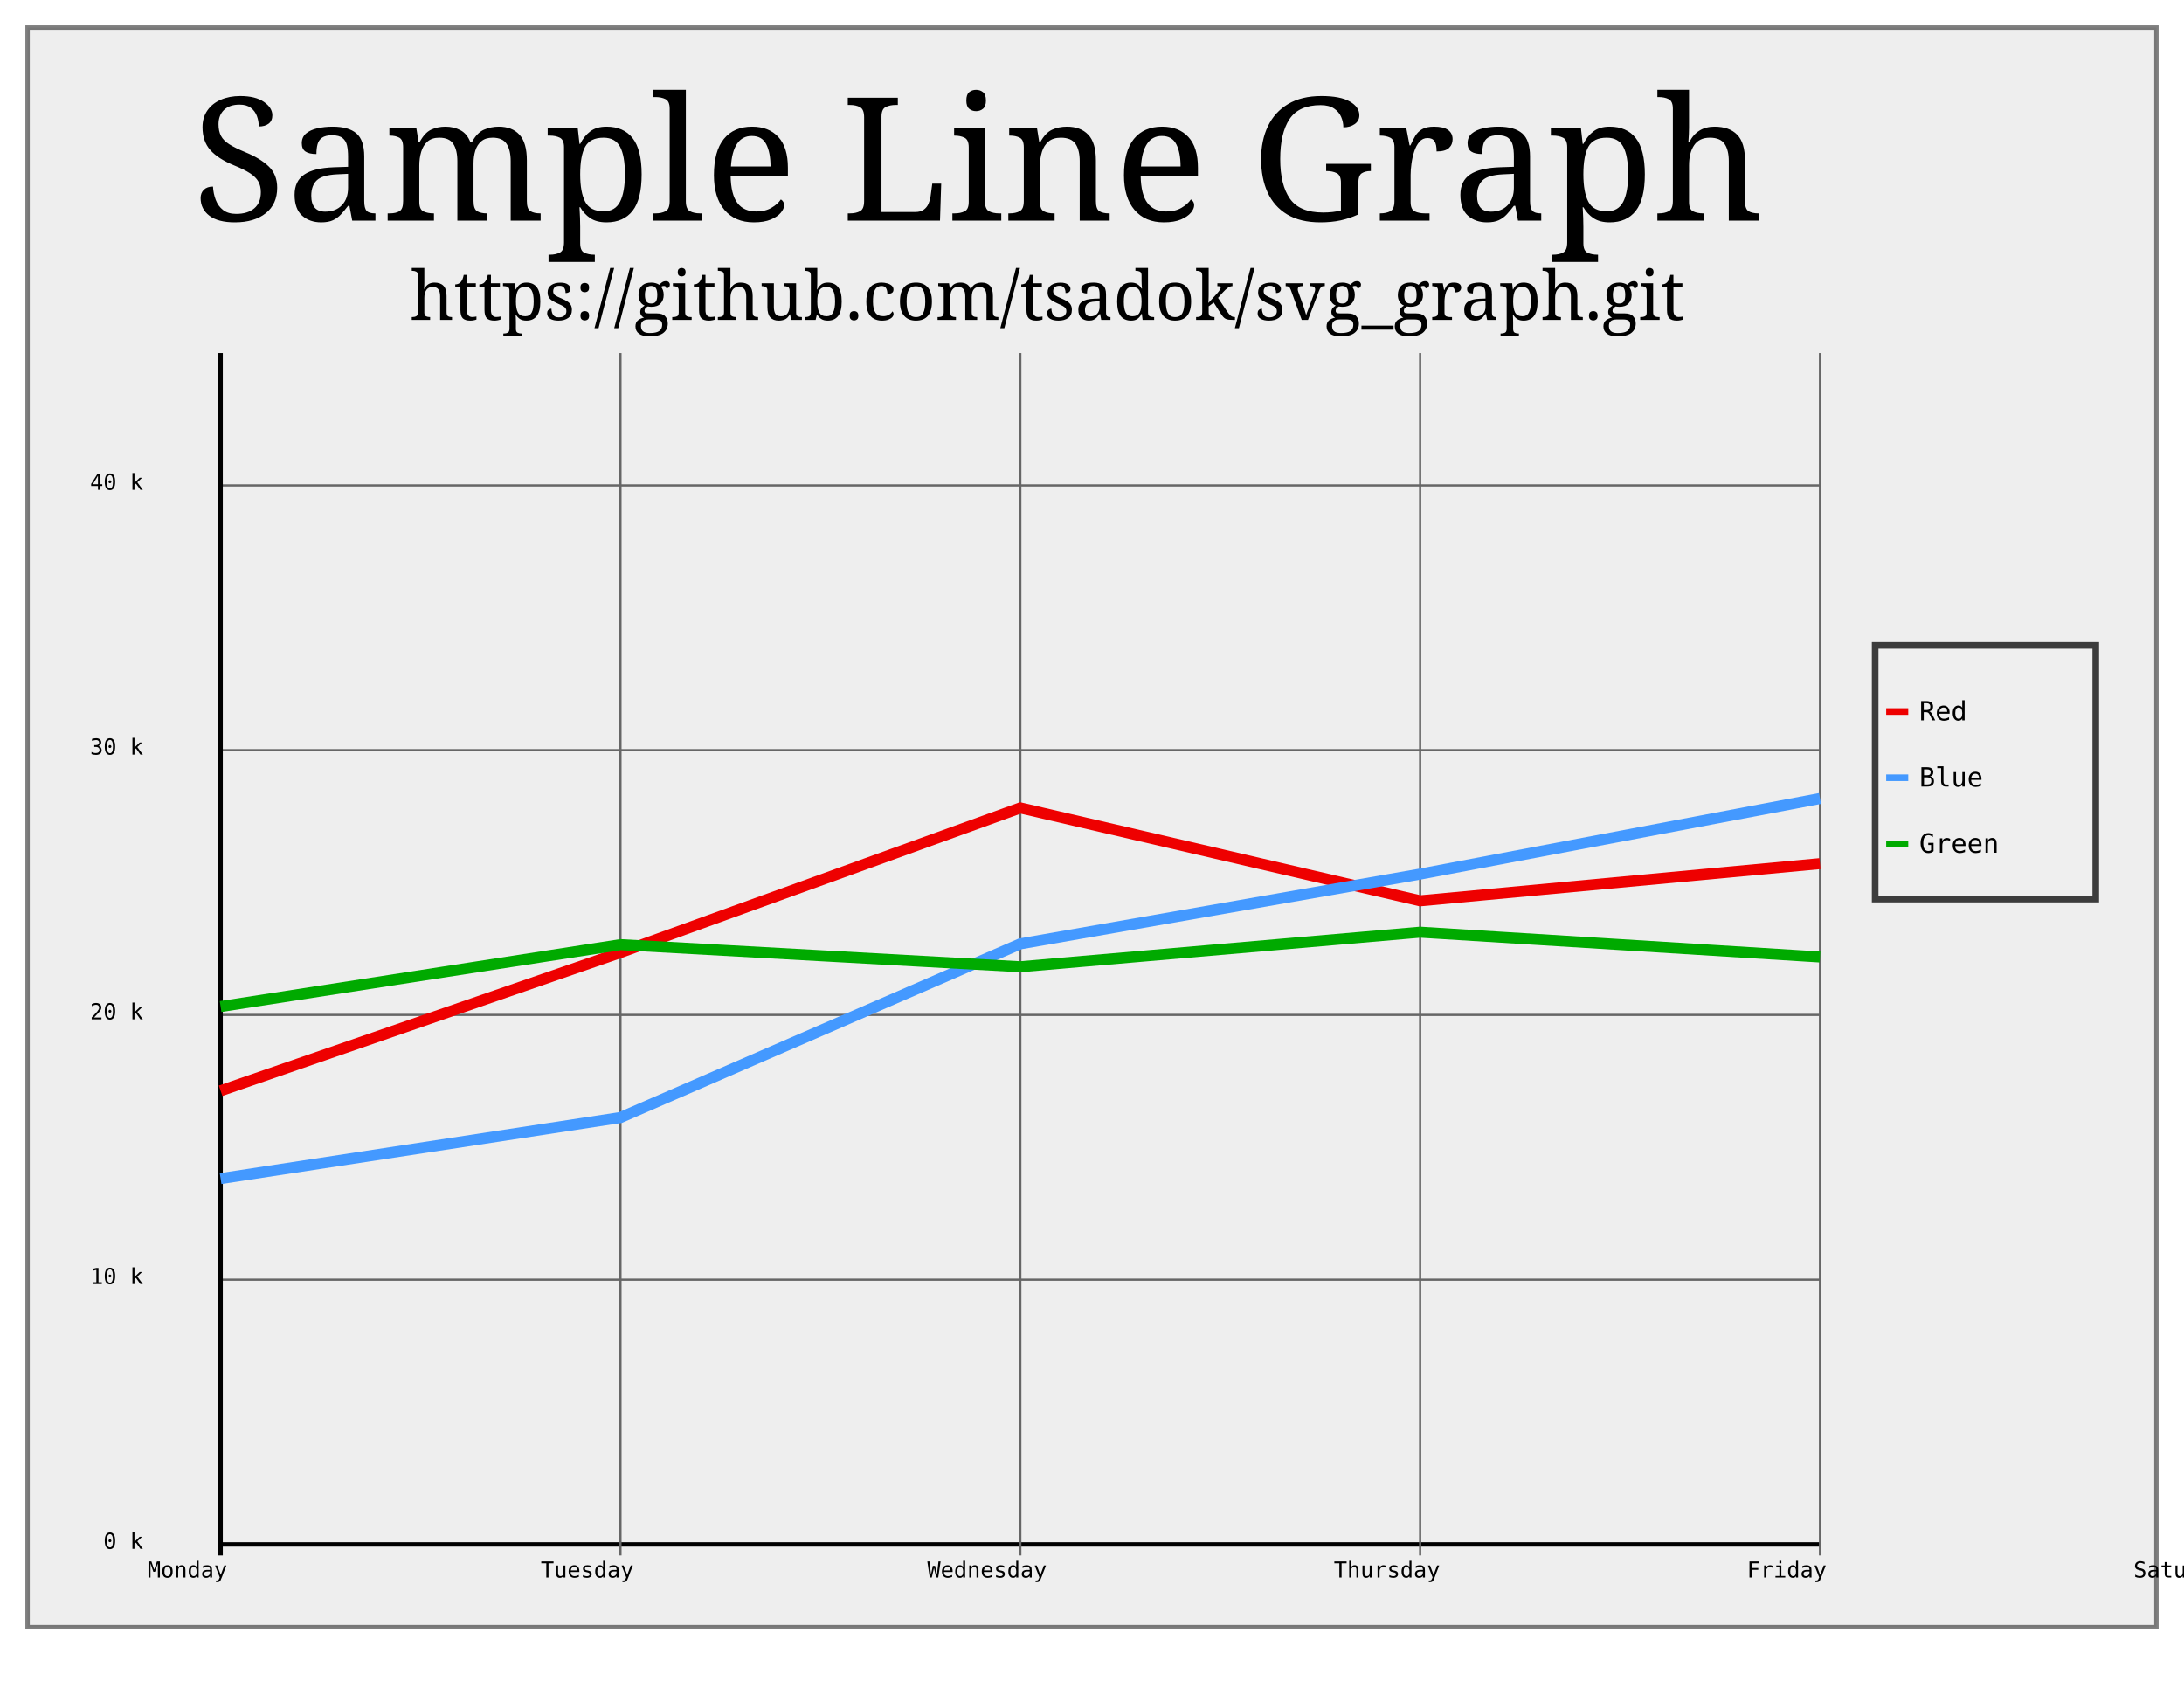
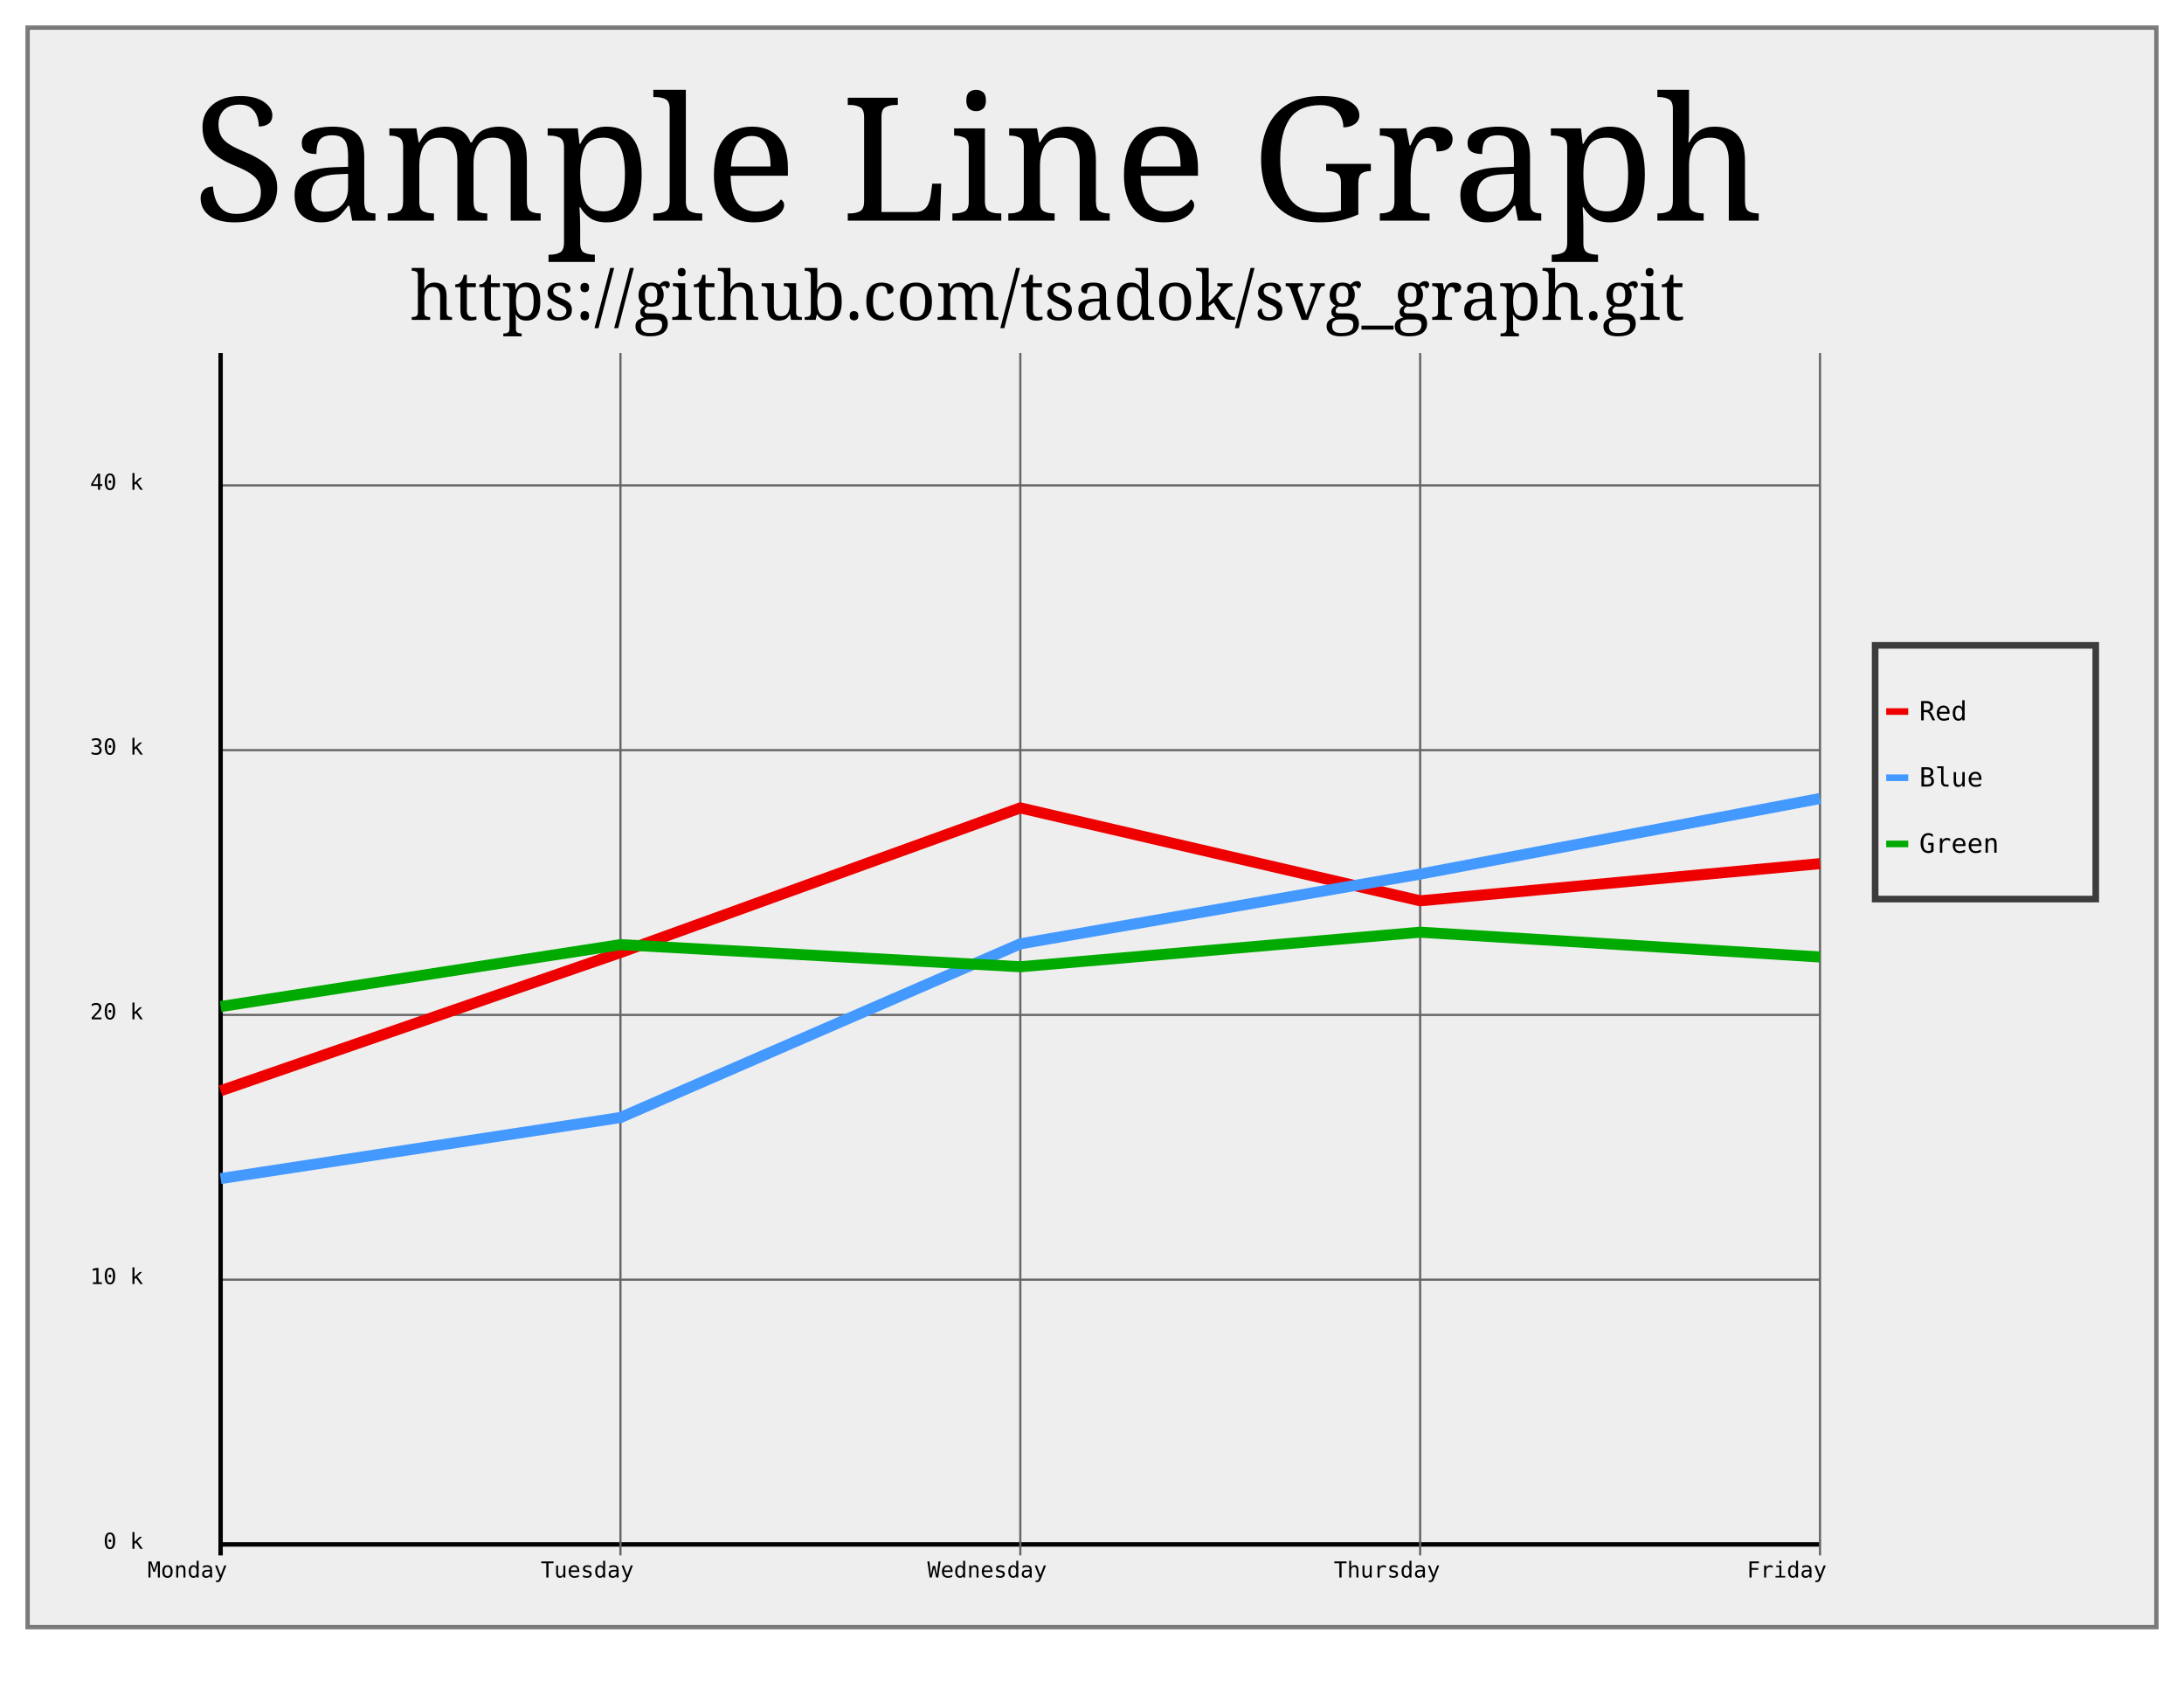
<svg xmlns="http://www.w3.org/2000/svg" width="990" height="765" id="svg2" version="1.1">
  <defs id="defs4">
    </defs>
  <g id="layer1">
    <rect style="color:#000000;fill:#dfdfdf;fill-opacity:0.5;fill-rule:nonzero;stroke:#000000;stroke-width:2;marker:none;visibility:visible;display:inline;overflow:visible;enable-background:accumulate;stroke-opacity:0.5;stroke-miterlimit:4;stroke-dasharray:none" id="rect00002" width="965" height="725" x="12.5" y="12.5" />
    <rect style="color:#000000;fill:#eeeeee;fill-opacity:0.75;fill-rule:nonzero;stroke:#000000;stroke-width:3;marker:none;visibility:visible;display:inline;overflow:visible;enable-background:accumulate;stroke-opacity:0.75;stroke-miterlimit:4;stroke-dasharray:none" id="rect00003" width="100" height="115" x="850" y="292.5" />
    <path style="fill:none;stroke:#ee0000;stroke-width:3;stroke-linecap:butt;stroke-linejoin:miter;stroke-opacity:1;stroke-miterlimit:4;stroke-dasharray:none" d="M 855,322.5 865,322.5" id="path00004" />
    <text xml:space="preserve" style="font-size:12px;font-style:normal;font-variant:normal;font-weight:normal;font-stretch:normal;text-align:left;line-height:100%;writing-mode:lr-tb;text-anchor:start;fill:#000000;fill-opacity:1;stroke:none;font-family:Bitstream Vera Sans Mono;-inkscape-font-specification:Bitstream Vera Sans Mono" x="870" y="326.5" id="text00005">
      <tspan id="tspan3594-3" x="870" y="326.5">Red</tspan>
    </text>
    <path style="fill:none;stroke:#4499ff;stroke-width:3;stroke-linecap:butt;stroke-linejoin:miter;stroke-opacity:1;stroke-miterlimit:4;stroke-dasharray:none" d="M 855,352.5 865,352.5" id="path00006" />
    <text xml:space="preserve" style="font-size:12px;font-style:normal;font-variant:normal;font-weight:normal;font-stretch:normal;text-align:left;line-height:100%;writing-mode:lr-tb;text-anchor:start;fill:#000000;fill-opacity:1;stroke:none;font-family:Bitstream Vera Sans Mono;-inkscape-font-specification:Bitstream Vera Sans Mono" x="870" y="356.5" id="text00007">
      <tspan id="tspan3594-3" x="870" y="356.5">Blue</tspan>
    </text>
    <path style="fill:none;stroke:#00aa00;stroke-width:3;stroke-linecap:butt;stroke-linejoin:miter;stroke-opacity:1;stroke-miterlimit:4;stroke-dasharray:none" d="M 855,382.5 865,382.5" id="path00008" />
    <text xml:space="preserve" style="font-size:12px;font-style:normal;font-variant:normal;font-weight:normal;font-stretch:normal;text-align:left;line-height:100%;writing-mode:lr-tb;text-anchor:start;fill:#000000;fill-opacity:1;stroke:none;font-family:Bitstream Vera Sans Mono;-inkscape-font-specification:Bitstream Vera Sans Mono" x="870" y="386.5" id="text00009">
      <tspan id="tspan3594-3" x="870" y="386.5">Green</tspan>
    </text>
    <path style="fill:none;stroke:#000000;stroke-width:2;stroke-linecap:butt;stroke-linejoin:miter;stroke-opacity:1;stroke-miterlimit:4;stroke-dasharray:none" d="M 100,700 825,700" id="path00010" />
    <text xml:space="preserve" style="font-size:10px;font-style:normal;font-variant:normal;font-weight:normal;font-stretch:normal;text-align:right;line-height:100%;writing-mode:lr-tb;text-anchor:end;fill:#000000;fill-opacity:1;stroke:none;font-family:Bitstream Vera Sans Mono;-inkscape-font-specification:Bitstream Vera Sans Mono" x="95" y="702" id="text00011">
      <tspan id="tspan3594-3" x="95" y="702">0 k</tspan>
    </text>
    <path style="fill:none;stroke:#666666;stroke-width:1;stroke-linecap:butt;stroke-linejoin:miter;stroke-opacity:1;stroke-miterlimit:4;stroke-dasharray:none" d="M 100,580 825,580" id="path00012" />
    <text xml:space="preserve" style="font-size:10px;font-style:normal;font-variant:normal;font-weight:normal;font-stretch:normal;text-align:right;line-height:100%;writing-mode:lr-tb;text-anchor:end;fill:#000000;fill-opacity:1;stroke:none;font-family:Bitstream Vera Sans Mono;-inkscape-font-specification:Bitstream Vera Sans Mono" x="95" y="582" id="text00013">
      <tspan id="tspan3594-3" x="95" y="582">10 k</tspan>
    </text>
    <path style="fill:none;stroke:#666666;stroke-width:1;stroke-linecap:butt;stroke-linejoin:miter;stroke-opacity:1;stroke-miterlimit:4;stroke-dasharray:none" d="M 100,460 825,460" id="path00014" />
    <text xml:space="preserve" style="font-size:10px;font-style:normal;font-variant:normal;font-weight:normal;font-stretch:normal;text-align:right;line-height:100%;writing-mode:lr-tb;text-anchor:end;fill:#000000;fill-opacity:1;stroke:none;font-family:Bitstream Vera Sans Mono;-inkscape-font-specification:Bitstream Vera Sans Mono" x="95" y="462" id="text00015">
      <tspan id="tspan3594-3" x="95" y="462">20 k</tspan>
    </text>
    <path style="fill:none;stroke:#666666;stroke-width:1;stroke-linecap:butt;stroke-linejoin:miter;stroke-opacity:1;stroke-miterlimit:4;stroke-dasharray:none" d="M 100,340 825,340" id="path00016" />
    <text xml:space="preserve" style="font-size:10px;font-style:normal;font-variant:normal;font-weight:normal;font-stretch:normal;text-align:right;line-height:100%;writing-mode:lr-tb;text-anchor:end;fill:#000000;fill-opacity:1;stroke:none;font-family:Bitstream Vera Sans Mono;-inkscape-font-specification:Bitstream Vera Sans Mono" x="95" y="342" id="text00017">
      <tspan id="tspan3594-3" x="95" y="342">30 k</tspan>
    </text>
    <path style="fill:none;stroke:#666666;stroke-width:1;stroke-linecap:butt;stroke-linejoin:miter;stroke-opacity:1;stroke-miterlimit:4;stroke-dasharray:none" d="M 100,220 825,220" id="path00018" />
    <text xml:space="preserve" style="font-size:10px;font-style:normal;font-variant:normal;font-weight:normal;font-stretch:normal;text-align:right;line-height:100%;writing-mode:lr-tb;text-anchor:end;fill:#000000;fill-opacity:1;stroke:none;font-family:Bitstream Vera Sans Mono;-inkscape-font-specification:Bitstream Vera Sans Mono" x="95" y="222" id="text00019">
      <tspan id="tspan3594-3" x="95" y="222">40 k</tspan>
    </text>
    <path style="fill:none;stroke:#000000;stroke-width:2;stroke-linecap:butt;stroke-linejoin:miter;stroke-opacity:1;stroke-miterlimit:4;stroke-dasharray:none" d="M 100,160 100,705" id="path00020" />
    <text xml:space="preserve" style="font-size:10px;font-style:normal;font-variant:normal;font-weight:normal;font-stretch:normal;text-align:center;line-height:100%;writing-mode:lr-tb;text-anchor:middle;fill:#000000;fill-opacity:1;stroke:none;font-family:Bitstream Vera Sans Mono;-inkscape-font-specification:Bitstream Vera Sans Mono" x="100" y="715" id="text00021">
      <tspan id="tspan3594-3" x="100" y="715">Monday</tspan>
    </text>
    <path style="fill:none;stroke:#666666;stroke-width:1;stroke-linecap:butt;stroke-linejoin:miter;stroke-opacity:1;stroke-miterlimit:4;stroke-dasharray:none" d="M 281.25,160 281.25,705" id="path00022" />
    <text xml:space="preserve" style="font-size:10px;font-style:normal;font-variant:normal;font-weight:normal;font-stretch:normal;text-align:center;line-height:100%;writing-mode:lr-tb;text-anchor:middle;fill:#000000;fill-opacity:1;stroke:none;font-family:Bitstream Vera Sans Mono;-inkscape-font-specification:Bitstream Vera Sans Mono" x="281.25" y="715" id="text00023">
      <tspan id="tspan3594-3" x="281.25" y="715">Tuesday</tspan>
    </text>
    <path style="fill:none;stroke:#666666;stroke-width:1;stroke-linecap:butt;stroke-linejoin:miter;stroke-opacity:1;stroke-miterlimit:4;stroke-dasharray:none" d="M 462.5,160 462.5,705" id="path00024" />
    <text xml:space="preserve" style="font-size:10px;font-style:normal;font-variant:normal;font-weight:normal;font-stretch:normal;text-align:center;line-height:100%;writing-mode:lr-tb;text-anchor:middle;fill:#000000;fill-opacity:1;stroke:none;font-family:Bitstream Vera Sans Mono;-inkscape-font-specification:Bitstream Vera Sans Mono" x="462.5" y="715" id="text00025">
      <tspan id="tspan3594-3" x="462.5" y="715">Wednesday</tspan>
    </text>
    <path style="fill:none;stroke:#666666;stroke-width:1;stroke-linecap:butt;stroke-linejoin:miter;stroke-opacity:1;stroke-miterlimit:4;stroke-dasharray:none" d="M 643.75,160 643.75,705" id="path00026" />
    <text xml:space="preserve" style="font-size:10px;font-style:normal;font-variant:normal;font-weight:normal;font-stretch:normal;text-align:center;line-height:100%;writing-mode:lr-tb;text-anchor:middle;fill:#000000;fill-opacity:1;stroke:none;font-family:Bitstream Vera Sans Mono;-inkscape-font-specification:Bitstream Vera Sans Mono" x="643.75" y="715" id="text00027">
      <tspan id="tspan3594-3" x="643.75" y="715">Thursday</tspan>
    </text>
    <path style="fill:none;stroke:#666666;stroke-width:1;stroke-linecap:butt;stroke-linejoin:miter;stroke-opacity:1;stroke-miterlimit:4;stroke-dasharray:none" d="M 825,160 825,705" id="path00028" />
    <text xml:space="preserve" style="font-size:10px;font-style:normal;font-variant:normal;font-weight:normal;font-stretch:normal;text-align:center;line-height:100%;writing-mode:lr-tb;text-anchor:middle;fill:#000000;fill-opacity:1;stroke:none;font-family:Bitstream Vera Sans Mono;-inkscape-font-specification:Bitstream Vera Sans Mono" x="825" y="715" id="text00029">
      <tspan id="tspan3594-3" x="825" y="715">Friday</tspan>
    </text>
-     <path style="fill:none;stroke:#666666;stroke-width:1;stroke-linecap:butt;stroke-linejoin:miter;stroke-opacity:1;stroke-miterlimit:4;stroke-dasharray:none" d="M 1006.25,160 1006.25,705" id="path00030" />
-     <text xml:space="preserve" style="font-size:10px;font-style:normal;font-variant:normal;font-weight:normal;font-stretch:normal;text-align:center;line-height:100%;writing-mode:lr-tb;text-anchor:middle;fill:#000000;fill-opacity:1;stroke:none;font-family:Bitstream Vera Sans Mono;-inkscape-font-specification:Bitstream Vera Sans Mono" x="1006.25" y="715" id="text00031">
-       <tspan id="tspan3594-3" x="1006.25" y="715">Saturday</tspan>
-     </text>
-     <path style="fill:none;stroke:#ee0000;stroke-width:5;stroke-linecap:butt;stroke-linejoin:miter;stroke-opacity:1;stroke-miterlimit:4;stroke-dasharray:none" d="M 100,494.38 281.25,431.728 462.5,366.172 643.75,408.28 825,391.432" id="path00032" />
-     <path style="fill:none;stroke:#4499ff;stroke-width:5;stroke-linecap:butt;stroke-linejoin:miter;stroke-opacity:1;stroke-miterlimit:4;stroke-dasharray:none" d="M 100,534.172 281.25,506.512 462.5,427.792 643.75,396.172 825,361.912" id="path00033" />
-     <path style="fill:none;stroke:#00aa00;stroke-width:5;stroke-linecap:butt;stroke-linejoin:miter;stroke-opacity:1;stroke-miterlimit:4;stroke-dasharray:none" d="M 100,456.208 281.25,428.152 462.5,438.172 643.75,422.512 825,433.744" id="path00034" />
-     <text xml:space="preserve" style="font-size:78px;font-style:normal;font-variant:normal;font-weight:normal;font-stretch:normal;text-align:center;line-height:100%;writing-mode:lr-tb;text-anchor:middle;fill:#000000;fill-opacity:1;stroke:none;font-family:Georgia;-inkscape-font-specification:Georgia" x="494" y="100" id="text00035">
+     <path style="fill:none;stroke:#ee0000;stroke-width:5;stroke-linecap:butt;stroke-linejoin:miter;stroke-opacity:1;stroke-miterlimit:4;stroke-dasharray:none" d="M 100,494.38 281.25,431.728 462.5,366.172 643.75,408.28 825,391.432" id="path00030" />
+     <path style="fill:none;stroke:#4499ff;stroke-width:5;stroke-linecap:butt;stroke-linejoin:miter;stroke-opacity:1;stroke-miterlimit:4;stroke-dasharray:none" d="M 100,534.172 281.25,506.512 462.5,427.792 643.75,396.172 825,361.912" id="path00031" />
+     <path style="fill:none;stroke:#00aa00;stroke-width:5;stroke-linecap:butt;stroke-linejoin:miter;stroke-opacity:1;stroke-miterlimit:4;stroke-dasharray:none" d="M 100,456.208 281.25,428.152 462.5,438.172 643.75,422.512 825,433.744" id="path00032" />
+     <text xml:space="preserve" style="font-size:78px;font-style:normal;font-variant:normal;font-weight:normal;font-stretch:normal;text-align:center;line-height:100%;writing-mode:lr-tb;text-anchor:middle;fill:#000000;fill-opacity:1;stroke:none;font-family:Georgia;-inkscape-font-specification:Georgia" x="494" y="100" id="text00033">
      <tspan id="tspan3594-3" x="494" y="100">Sample Line Graph</tspan>
    </text>
-     <text xml:space="preserve" style="font-size:31px;font-style:normal;font-variant:normal;font-weight:normal;font-stretch:normal;text-align:center;line-height:100%;writing-mode:lr-tb;text-anchor:middle;fill:#000000;fill-opacity:1;stroke:none;font-family:Georgia;-inkscape-font-specification:Georgia" x="495" y="145" id="text00036">
+     <text xml:space="preserve" style="font-size:31px;font-style:normal;font-variant:normal;font-weight:normal;font-stretch:normal;text-align:center;line-height:100%;writing-mode:lr-tb;text-anchor:middle;fill:#000000;fill-opacity:1;stroke:none;font-family:Georgia;-inkscape-font-specification:Georgia" x="495" y="145" id="text00034">
      <tspan id="tspan3594-3" x="495" y="145">https://github.com/tsadok/svg_graph.git</tspan>
    </text>
  </g>
</svg>
